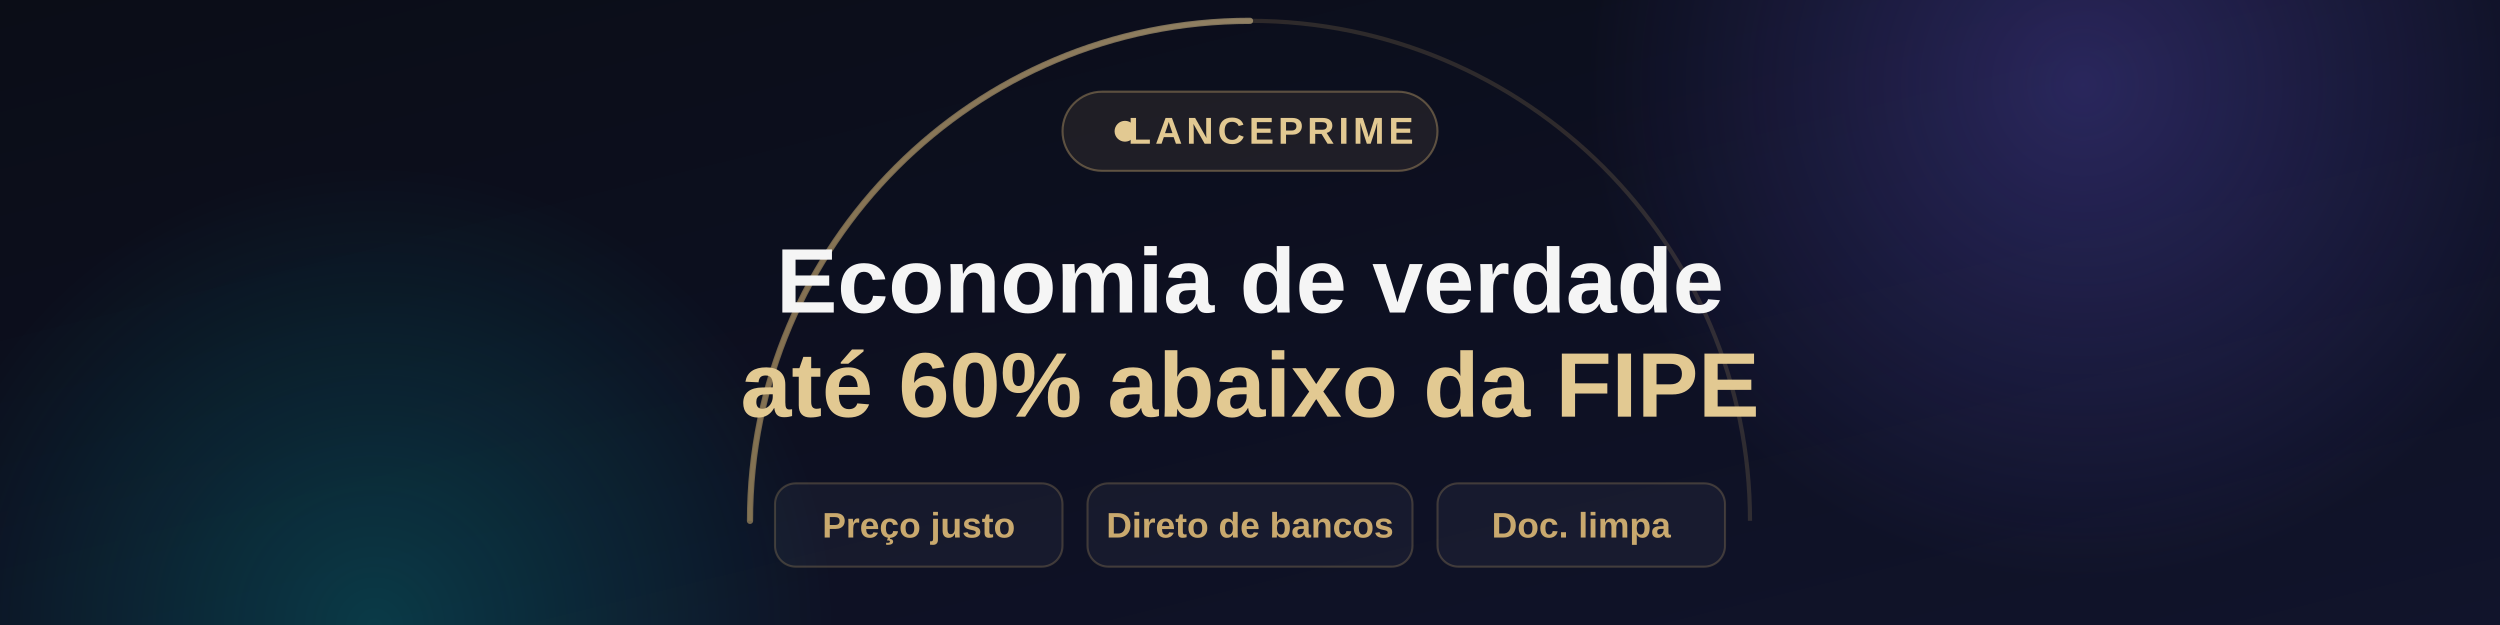
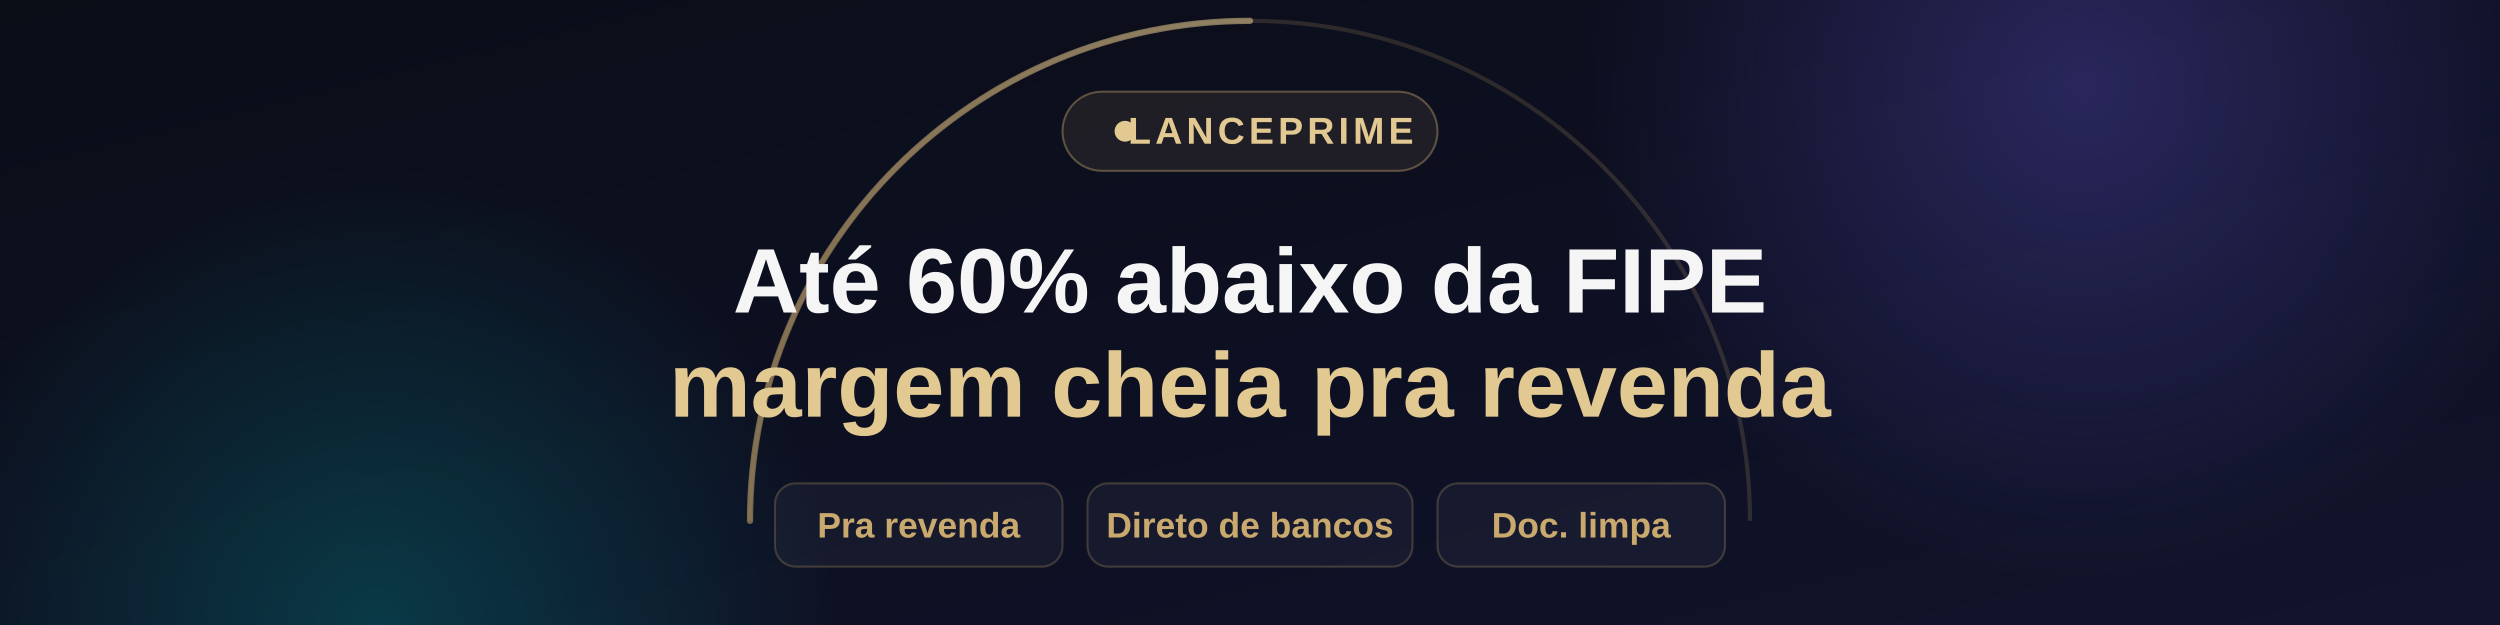
<svg xmlns="http://www.w3.org/2000/svg" width="1200" height="300" viewBox="0 0 1200 300">
  <defs>
    <linearGradient id="bg" x1="0%" y1="0%" x2="100%" y2="100%">
      <stop offset="0%" stop-color="#0b0d17" />
      <stop offset="55%" stop-color="#0d1022" />
      <stop offset="100%" stop-color="#11142b" />
    </linearGradient>
    <linearGradient id="gold" x1="0%" y1="0%" x2="100%" y2="0%">
      <stop offset="0%" stop-color="#c9a96e" />
      <stop offset="100%" stop-color="#e2c992" />
    </linearGradient>
    <radialGradient id="glowP" cx="50%" cy="50%" r="50%">
      <stop offset="0%" stop-color="#6c5ce7" stop-opacity="0.30" />
      <stop offset="100%" stop-color="#6c5ce7" stop-opacity="0" />
    </radialGradient>
    <radialGradient id="glowC" cx="50%" cy="50%" r="50%">
      <stop offset="0%" stop-color="#00cec9" stop-opacity="0.22" />
      <stop offset="100%" stop-color="#00cec9" stop-opacity="0" />
    </radialGradient>
  </defs>
  <rect width="1200" height="300" fill="url(#bg)" />
  <circle cx="1000" cy="40" r="240" fill="url(#glowP)" />
  <circle cx="180" cy="300" r="220" fill="url(#glowC)" />
  <path d="M 360 250 A 240 240 0 0 1 840 250" fill="none" stroke="rgba(201,169,110,0.18)" stroke-width="2" />
  <path d="M 360 250 A 240 240 0 0 1 600 10" fill="none" stroke="url(#gold)" stroke-width="3" stroke-linecap="round" opacity="0.55" />
  <rect x="510" y="44" width="180" height="38" rx="19" fill="rgba(201,169,110,0.10)" stroke="rgba(201,169,110,0.40)" stroke-width="1" />
  <circle cx="540" cy="63" r="5" fill="#e2c992" />
  <text x="610" y="69" font-family="Arial, Helvetica, sans-serif" font-size="18" font-weight="700" letter-spacing="2" fill="#e2c992" text-anchor="middle">LANCEPRIME</text>
-   <text x="600" y="150" font-family="Arial, Helvetica, sans-serif" font-size="44" font-weight="800" fill="#f5f5f5" text-anchor="middle">Economia de verdade</text>
-   <text x="600" y="200" font-family="Arial, Helvetica, sans-serif" font-size="44" font-weight="800" fill="#e2c992" text-anchor="middle">até 60% abaixo da FIPE</text>
+   <text x="600" y="150" font-family="Arial, Helvetica, sans-serif" font-size="44" font-weight="800" fill="#f5f5f5" text-anchor="middle">Até 60% abaixo da FIPE</text>
+   <text x="600" y="200" font-family="Arial, Helvetica, sans-serif" font-size="44" font-weight="800" fill="#e2c992" text-anchor="middle">margem cheia pra revenda</text>
  <g font-family="Arial, Helvetica, sans-serif" font-size="17" font-weight="600">
    <rect x="372" y="232" width="138" height="40" rx="10" fill="rgba(255,255,255,0.04)" stroke="rgba(201,169,110,0.25)" />
-     <text x="441" y="258" fill="#c9a96e" text-anchor="middle">Preço justo</text>
+     <text x="441" y="258" fill="#c9a96e" text-anchor="middle">Pra revenda</text>
    <rect x="522" y="232" width="156" height="40" rx="10" fill="rgba(255,255,255,0.04)" stroke="rgba(201,169,110,0.25)" />
    <text x="600" y="258" fill="#c9a96e" text-anchor="middle">Direto de bancos</text>
    <rect x="690" y="232" width="138" height="40" rx="10" fill="rgba(255,255,255,0.04)" stroke="rgba(201,169,110,0.25)" />
    <text x="759" y="258" fill="#c9a96e" text-anchor="middle">Doc. limpa</text>
  </g>
</svg>
